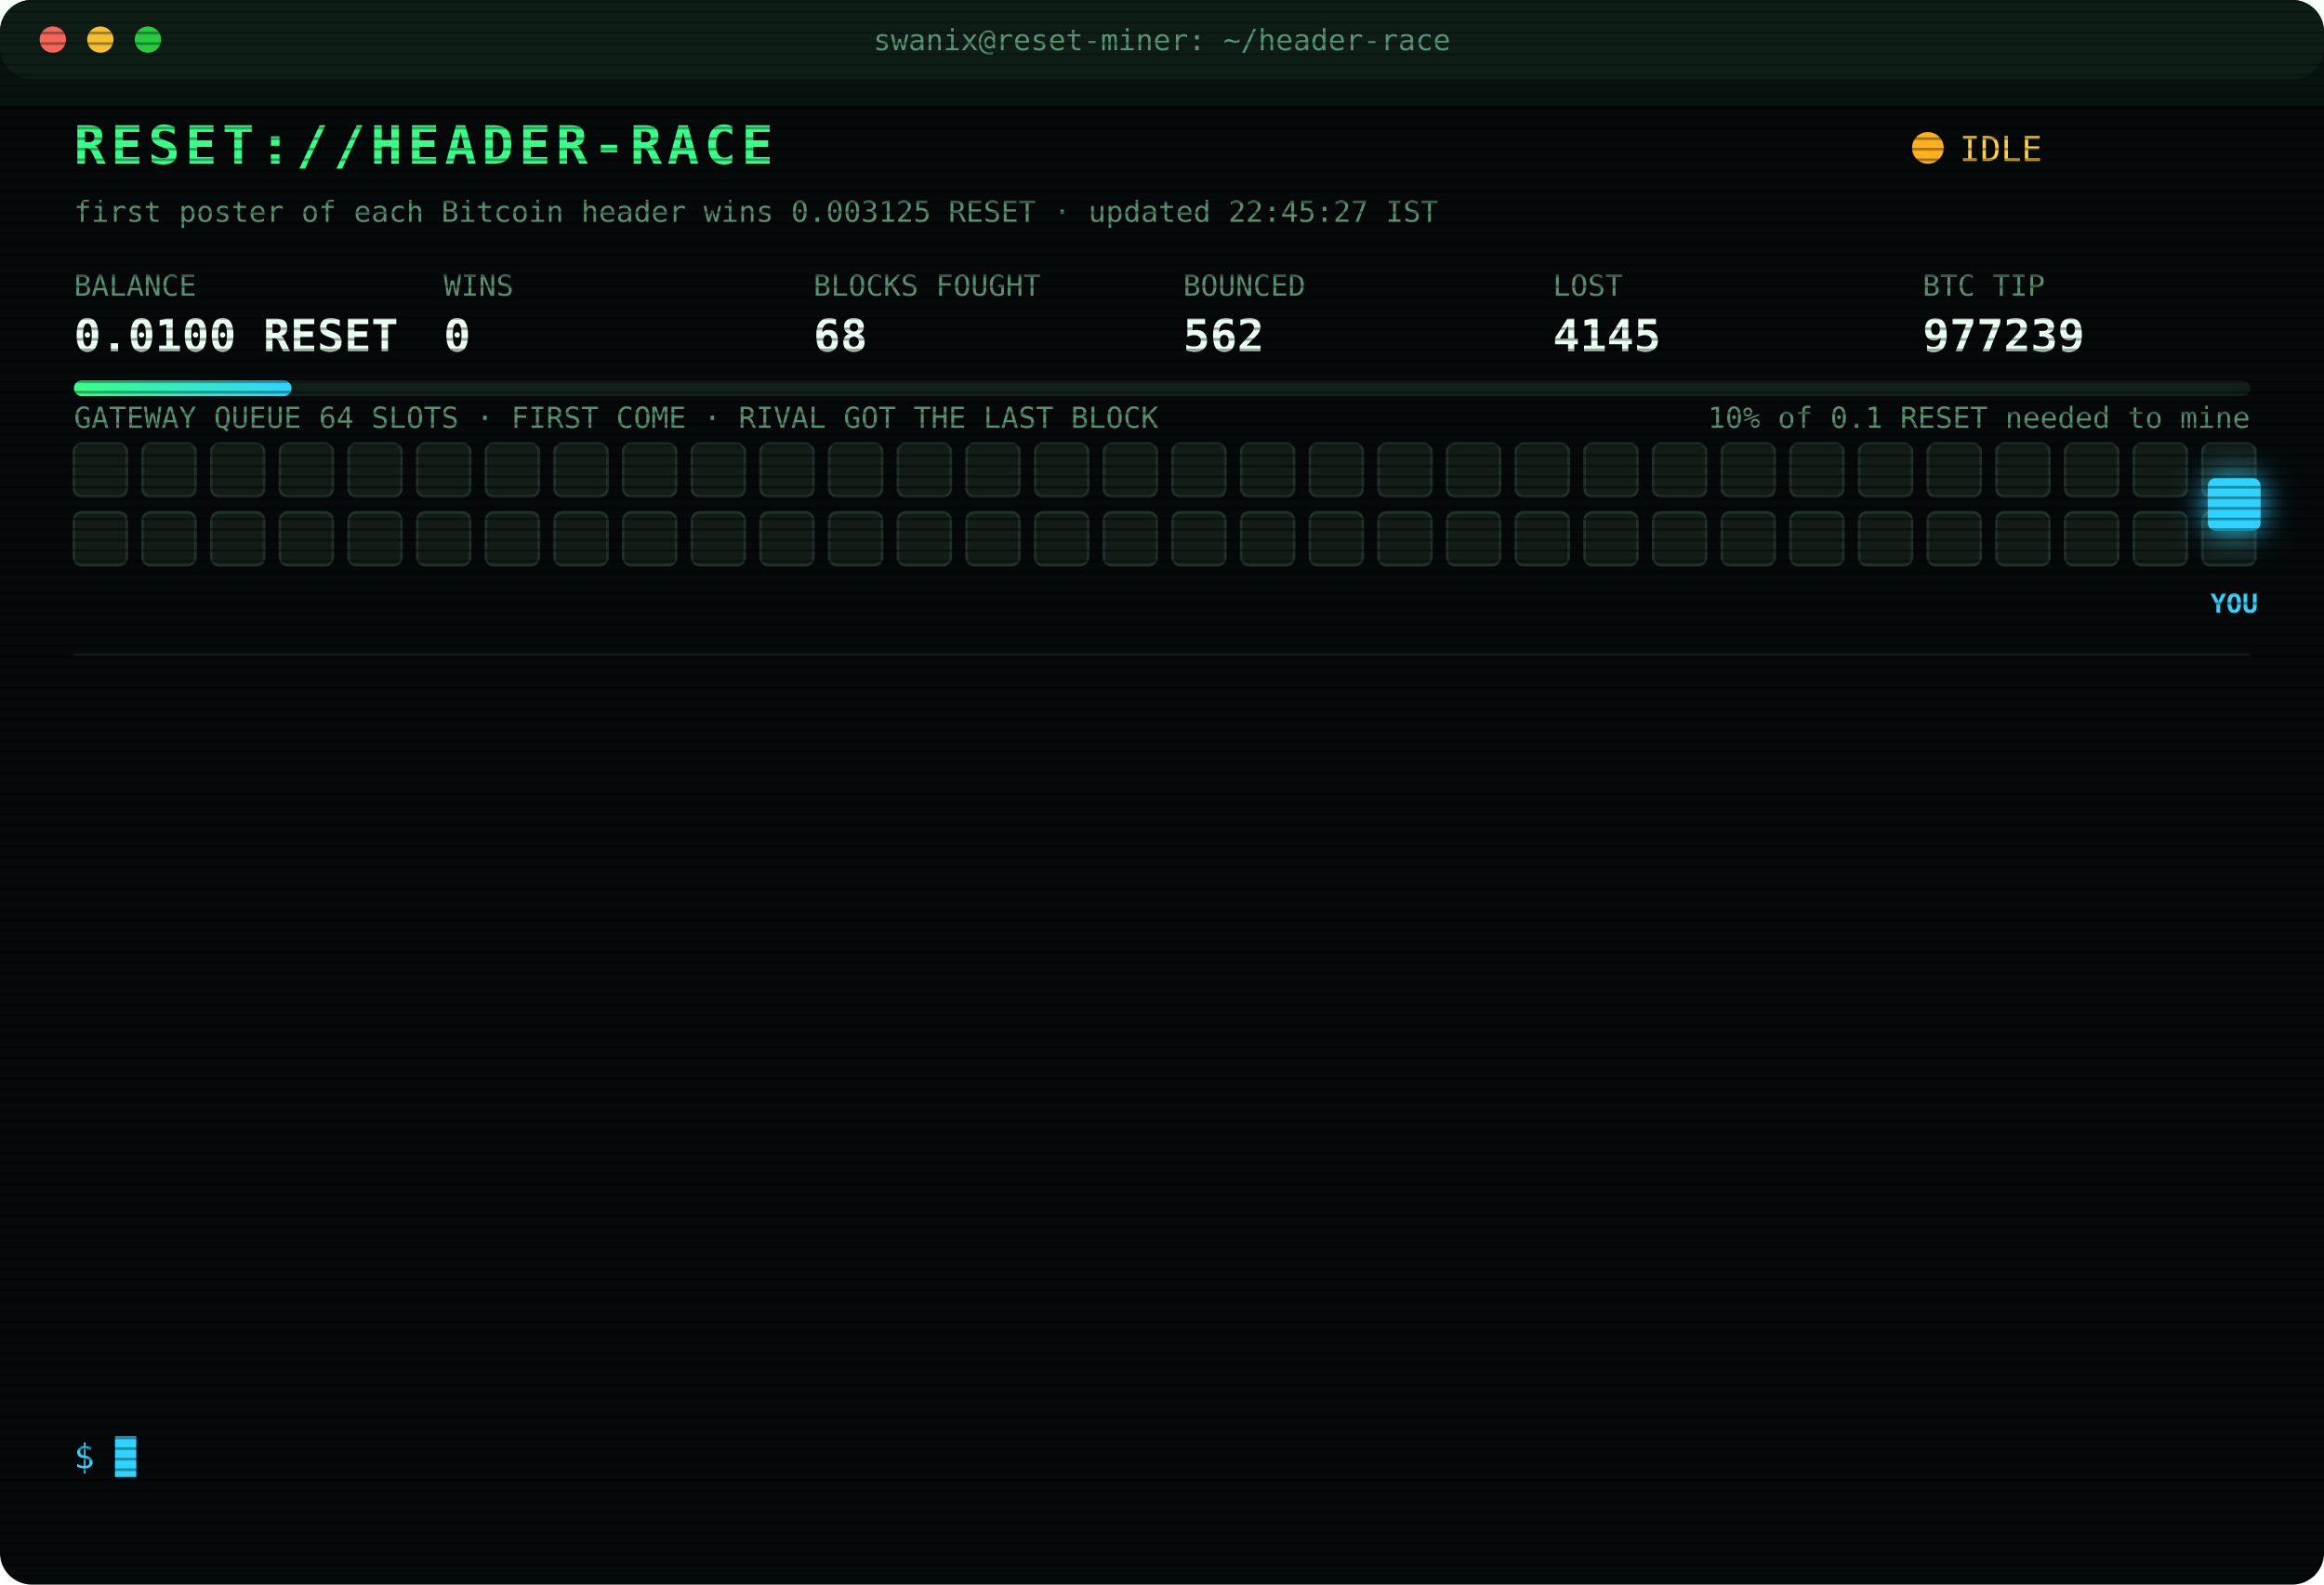
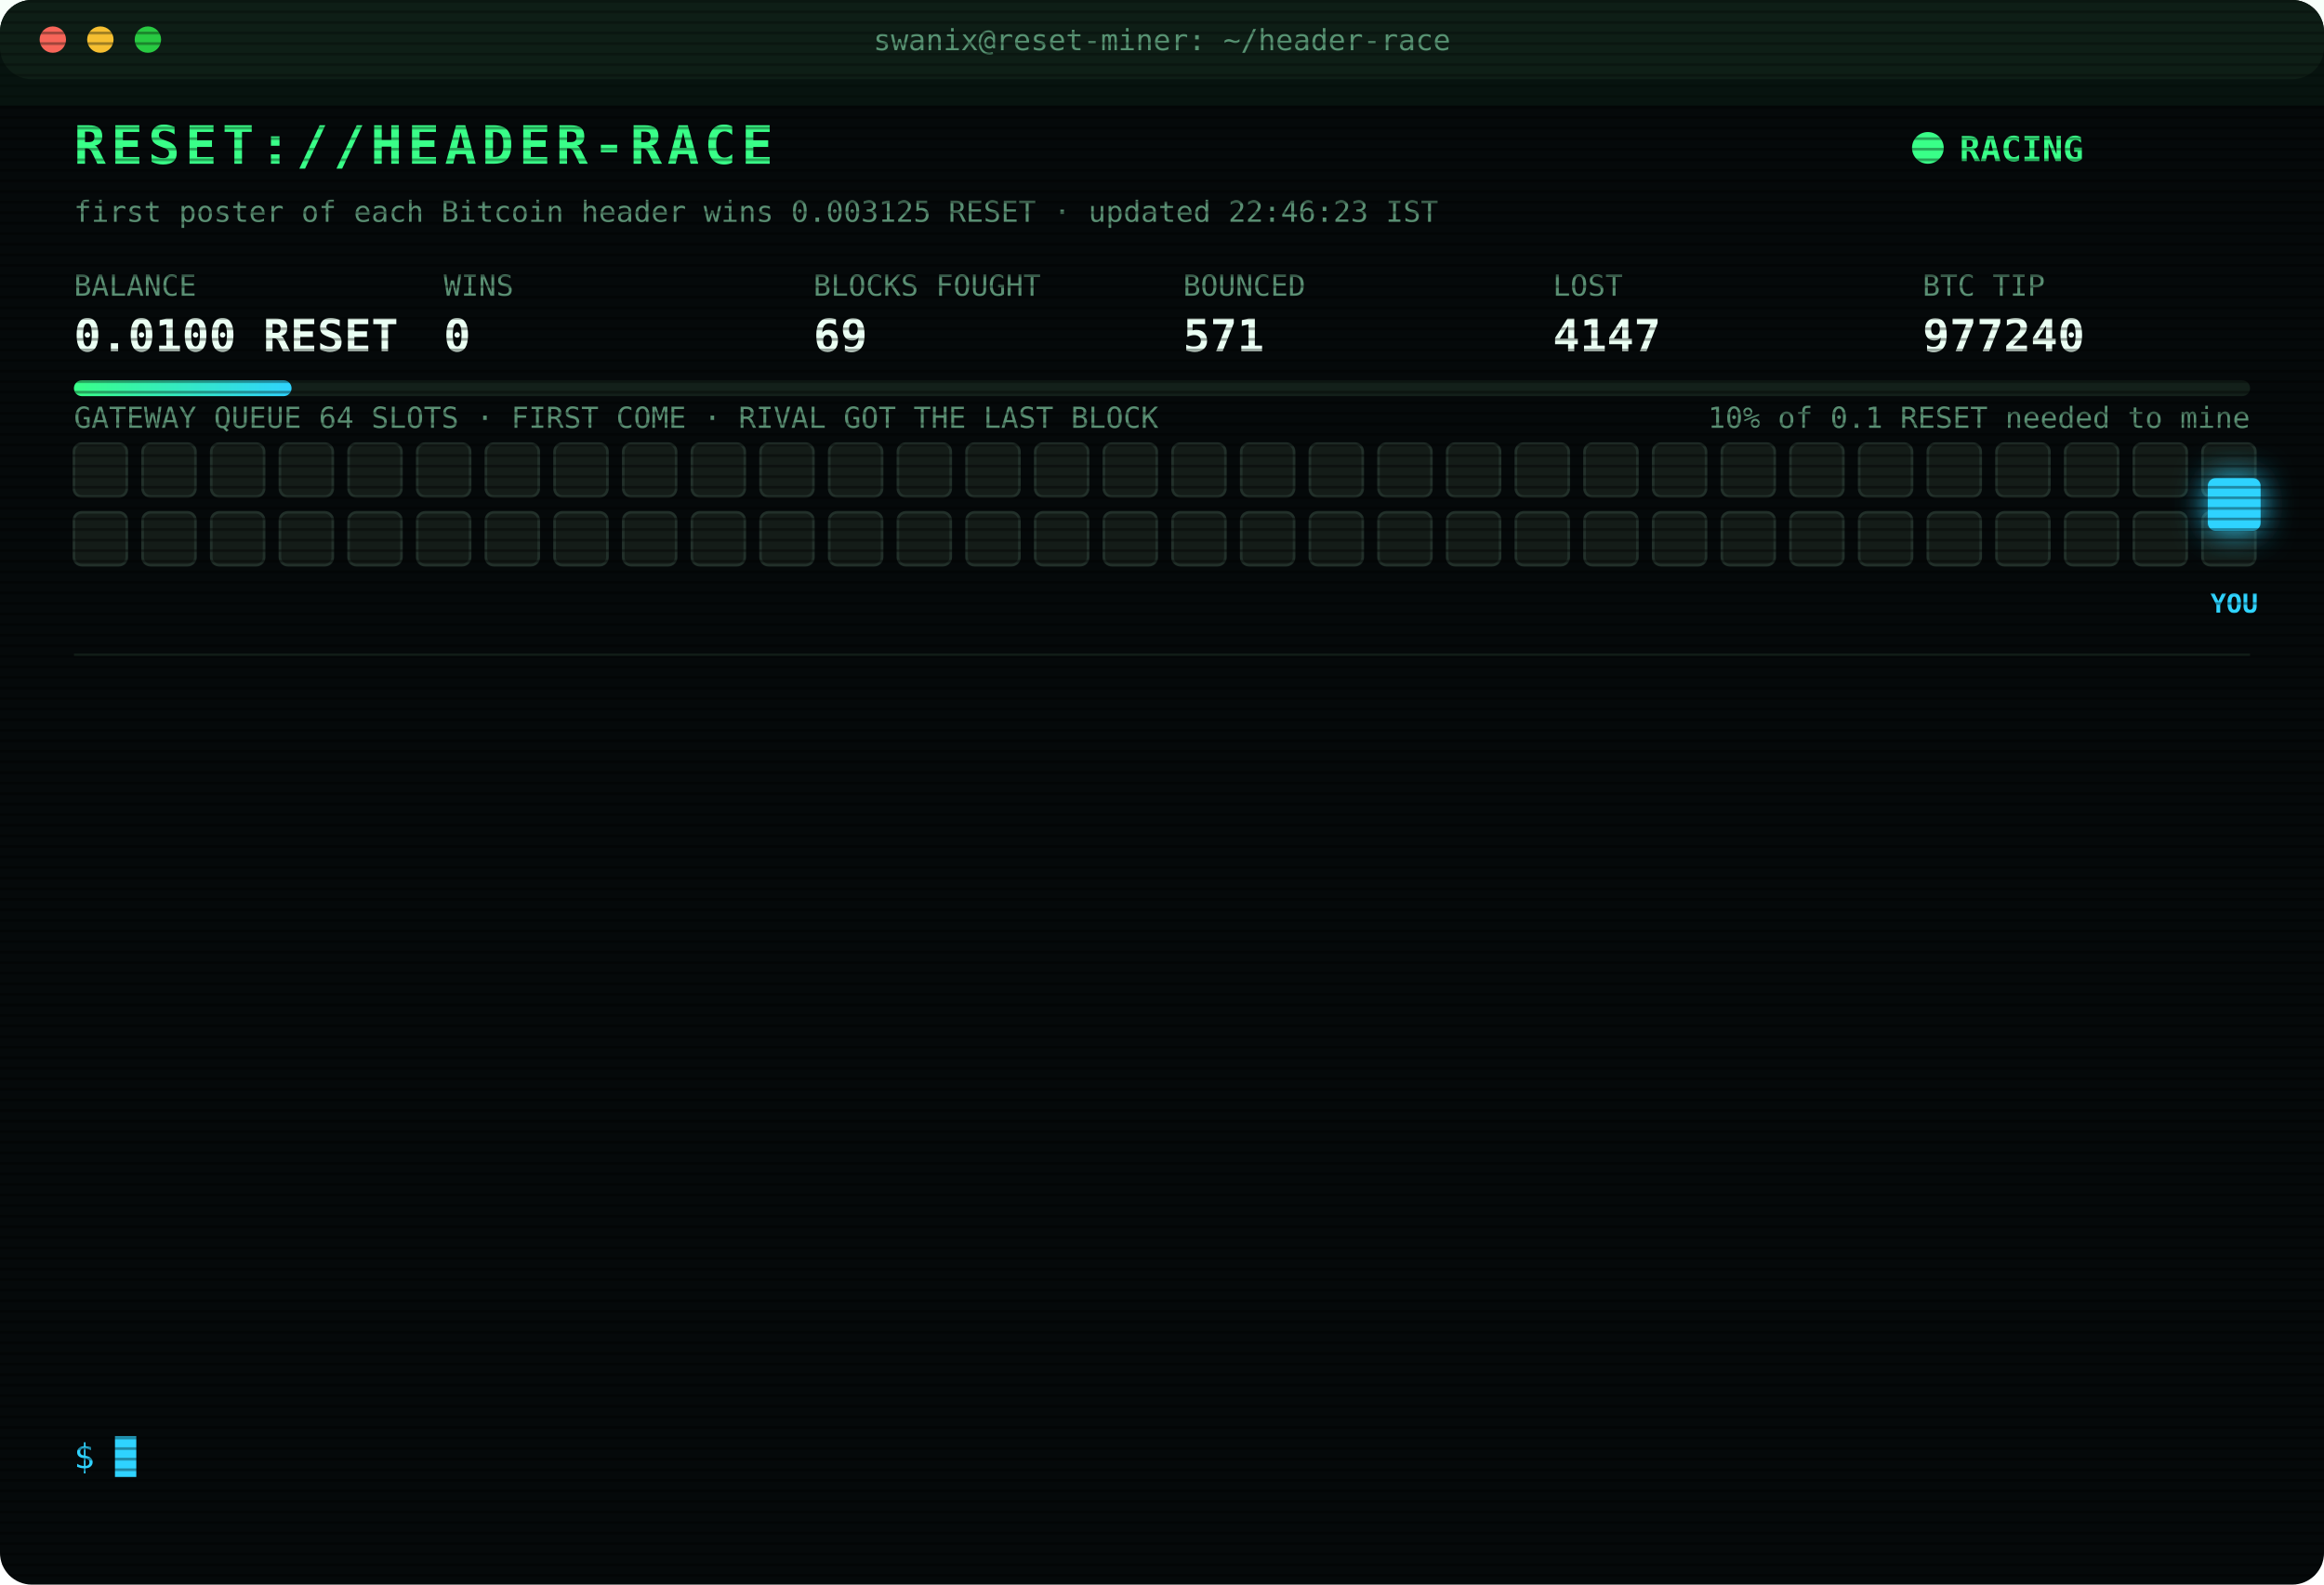
<svg xmlns="http://www.w3.org/2000/svg" width="880" height="600" viewBox="0 0 880 600" font-family="ui-monospace,SFMono-Regular,Menlo,Consolas,monospace">
  <style>
text{font-size:13px;fill:#7CFFB2}
.title{font-size:20px;font-weight:700;fill:#39FF88;letter-spacing:2px;animation:glitch 3s infinite steps(1)}
.sub{fill:#2fd3ff}.k{fill:#5a8f73;font-size:11px}.v{font-size:17px;font-weight:700;fill:#eafff3}
.ts{fill:#3f6b56}.boot{fill:#2fd3ff}.dim{fill:#5a8f73}.bad{fill:#ff4d6d}.warn{fill:#ffd23f}.mag{fill:#ff5cf0}.win{fill:#39FF88;font-weight:700}
.tag{font-size:10px;fill:#2fd3ff;font-weight:700}
.rival{fill:#26332c;stroke:#3c5a49;animation:jam 1.2s infinite alternate}
.idle{fill:#141c18;stroke:#22302a;animation:breathe 4s infinite}
.me{fill:#2fd3ff;filter:drop-shadow(0 0 6px #2fd3ff)}
.hover{animation:nudge 1.1s infinite ease-in-out}.bounce{animation:kick 1.4s infinite}
.ln{opacity:0;animation:in .4s forwards}
.cur{animation:blink 1s infinite steps(1)}
.scan{animation:scan 6s infinite linear}
.led{animation:blink 1.4s infinite}
@keyframes in{from{opacity:0;transform:translateX(-6px)}to{opacity:1;transform:none}}
@keyframes blink{50%{opacity:0}}
@keyframes jam{to{fill:#33463b}}
@keyframes breathe{50%{opacity:.4}}
@keyframes nudge{50%{transform:translateX(-10px)}}
@keyframes kick{0%,100%{transform:none}30%{transform:translateX(-14px)}55%{transform:translateX(10px) translateY(-6px)}}
@keyframes glitch{0%,92%{transform:none}93%{transform:translateX(2px);fill:#ff4d6d}95%{transform:translateX(-2px);fill:#2fd3ff}97%{transform:none}}
@keyframes scan{from{transform:translateY(-40px)}to{transform:translateY(600px)}}
</style>
  <defs>
    <pattern id="sl" width="4" height="4" patternUnits="userSpaceOnUse">
      <rect width="4" height="1" fill="#000" opacity=".35" />
    </pattern>
    <linearGradient id="bar">
      <stop offset="0" stop-color="#39FF88" />
      <stop offset="1" stop-color="#2fd3ff" />
    </linearGradient>
  </defs>
  <rect width="880" height="600" rx="12" fill="#05090a" />
  <rect width="880" height="30" rx="12" fill="#0d1512" />
  <circle cx="20" cy="15" r="5" fill="#ff5f57" />
  <circle cx="38" cy="15" r="5" fill="#febc2e" />
  <circle cx="56" cy="15" r="5" fill="#28c840" />
  <text x="440" y="19" text-anchor="middle" class="k">swanix@reset-miner: ~/header-race</text>
  <text x="28" y="62" class="title">RESET://HEADER-RACE</text>
-   <circle class="led" cx="730" cy="56" r="6" fill="#ffb020" />
-   <text x="742" y="61" class="warn">IDLE</text>
-   <text x="28" y="84" class="k">first poster of each Bitcoin header wins 0.003125 RESET · updated 22:45:27 IST</text>
+   <circle class="led" cx="730" cy="56" r="6" fill="#39FF88" />
+   <text x="742" y="61" class="win">RACING</text>
+   <text x="28" y="84" class="k">first poster of each Bitcoin header wins 0.003125 RESET · updated 22:46:23 IST</text>
  <text x="28" y="112" class="k">BALANCE</text>
  <text x="28" y="133" class="v">0.0100 RESET</text>
  <text x="168" y="112" class="k">WINS</text>
  <text x="168" y="133" class="v">0</text>
  <text x="308" y="112" class="k">BLOCKS FOUGHT</text>
-   <text x="308" y="133" class="v">68</text>
+   <text x="308" y="133" class="v">69</text>
  <text x="448" y="112" class="k">BOUNCED</text>
-   <text x="448" y="133" class="v">562</text>
+   <text x="448" y="133" class="v">571</text>
  <text x="588" y="112" class="k">LOST</text>
-   <text x="588" y="133" class="v">4145</text>
+   <text x="588" y="133" class="v">4147</text>
  <text x="728" y="112" class="k">BTC TIP</text>
-   <text x="728" y="133" class="v">977239</text>
+   <text x="728" y="133" class="v">977240</text>
  <rect x="28" y="144" width="824" height="6" rx="3" fill="#13201a" />
  <rect x="28" y="144" width="82.4" height="6" rx="3" fill="url(#bar)" />
  <text x="852" y="162" text-anchor="end" class="k">10% of 0.1 RESET needed to mine</text>
  <text x="28" y="162" class="k">GATEWAY QUEUE 64 SLOTS · FIRST COME · RIVAL GOT THE LAST BLOCK</text>
  <rect class="idle" x="28" y="168" width="20" height="20" rx="3" style="animation-delay:0.00s" />
  <rect class="idle" x="54" y="168" width="20" height="20" rx="3" style="animation-delay:0.05s" />
  <rect class="idle" x="80" y="168" width="20" height="20" rx="3" style="animation-delay:0.10s" />
  <rect class="idle" x="106" y="168" width="20" height="20" rx="3" style="animation-delay:0.15s" />
  <rect class="idle" x="132" y="168" width="20" height="20" rx="3" style="animation-delay:0.20s" />
  <rect class="idle" x="158" y="168" width="20" height="20" rx="3" style="animation-delay:0.25s" />
  <rect class="idle" x="184" y="168" width="20" height="20" rx="3" style="animation-delay:0.30s" />
  <rect class="idle" x="210" y="168" width="20" height="20" rx="3" style="animation-delay:0.35s" />
  <rect class="idle" x="236" y="168" width="20" height="20" rx="3" style="animation-delay:0.40s" />
  <rect class="idle" x="262" y="168" width="20" height="20" rx="3" style="animation-delay:0.45s" />
  <rect class="idle" x="288" y="168" width="20" height="20" rx="3" style="animation-delay:0.50s" />
  <rect class="idle" x="314" y="168" width="20" height="20" rx="3" style="animation-delay:0.55s" />
  <rect class="idle" x="340" y="168" width="20" height="20" rx="3" style="animation-delay:0.60s" />
  <rect class="idle" x="366" y="168" width="20" height="20" rx="3" style="animation-delay:0.65s" />
  <rect class="idle" x="392" y="168" width="20" height="20" rx="3" style="animation-delay:0.70s" />
  <rect class="idle" x="418" y="168" width="20" height="20" rx="3" style="animation-delay:0.75s" />
  <rect class="idle" x="444" y="168" width="20" height="20" rx="3" style="animation-delay:0.80s" />
  <rect class="idle" x="470" y="168" width="20" height="20" rx="3" style="animation-delay:0.85s" />
  <rect class="idle" x="496" y="168" width="20" height="20" rx="3" style="animation-delay:0.90s" />
  <rect class="idle" x="522" y="168" width="20" height="20" rx="3" style="animation-delay:0.95s" />
  <rect class="idle" x="548" y="168" width="20" height="20" rx="3" style="animation-delay:1.00s" />
  <rect class="idle" x="574" y="168" width="20" height="20" rx="3" style="animation-delay:1.05s" />
  <rect class="idle" x="600" y="168" width="20" height="20" rx="3" style="animation-delay:1.10s" />
  <rect class="idle" x="626" y="168" width="20" height="20" rx="3" style="animation-delay:1.15s" />
  <rect class="idle" x="652" y="168" width="20" height="20" rx="3" style="animation-delay:1.20s" />
  <rect class="idle" x="678" y="168" width="20" height="20" rx="3" style="animation-delay:1.25s" />
  <rect class="idle" x="704" y="168" width="20" height="20" rx="3" style="animation-delay:1.30s" />
  <rect class="idle" x="730" y="168" width="20" height="20" rx="3" style="animation-delay:1.35s" />
  <rect class="idle" x="756" y="168" width="20" height="20" rx="3" style="animation-delay:1.40s" />
  <rect class="idle" x="782" y="168" width="20" height="20" rx="3" style="animation-delay:1.45s" />
  <rect class="idle" x="808" y="168" width="20" height="20" rx="3" style="animation-delay:1.50s" />
  <rect class="idle" x="834" y="168" width="20" height="20" rx="3" style="animation-delay:1.55s" />
  <rect class="idle" x="28" y="194" width="20" height="20" rx="3" style="animation-delay:1.60s" />
  <rect class="idle" x="54" y="194" width="20" height="20" rx="3" style="animation-delay:1.65s" />
  <rect class="idle" x="80" y="194" width="20" height="20" rx="3" style="animation-delay:1.70s" />
  <rect class="idle" x="106" y="194" width="20" height="20" rx="3" style="animation-delay:1.75s" />
  <rect class="idle" x="132" y="194" width="20" height="20" rx="3" style="animation-delay:1.80s" />
  <rect class="idle" x="158" y="194" width="20" height="20" rx="3" style="animation-delay:1.85s" />
  <rect class="idle" x="184" y="194" width="20" height="20" rx="3" style="animation-delay:1.90s" />
  <rect class="idle" x="210" y="194" width="20" height="20" rx="3" style="animation-delay:1.95s" />
  <rect class="idle" x="236" y="194" width="20" height="20" rx="3" style="animation-delay:2.00s" />
  <rect class="idle" x="262" y="194" width="20" height="20" rx="3" style="animation-delay:2.05s" />
  <rect class="idle" x="288" y="194" width="20" height="20" rx="3" style="animation-delay:2.10s" />
  <rect class="idle" x="314" y="194" width="20" height="20" rx="3" style="animation-delay:2.15s" />
  <rect class="idle" x="340" y="194" width="20" height="20" rx="3" style="animation-delay:2.20s" />
  <rect class="idle" x="366" y="194" width="20" height="20" rx="3" style="animation-delay:2.25s" />
  <rect class="idle" x="392" y="194" width="20" height="20" rx="3" style="animation-delay:2.30s" />
  <rect class="idle" x="418" y="194" width="20" height="20" rx="3" style="animation-delay:2.35s" />
  <rect class="idle" x="444" y="194" width="20" height="20" rx="3" style="animation-delay:2.40s" />
  <rect class="idle" x="470" y="194" width="20" height="20" rx="3" style="animation-delay:2.45s" />
  <rect class="idle" x="496" y="194" width="20" height="20" rx="3" style="animation-delay:2.50s" />
  <rect class="idle" x="522" y="194" width="20" height="20" rx="3" style="animation-delay:2.55s" />
  <rect class="idle" x="548" y="194" width="20" height="20" rx="3" style="animation-delay:2.60s" />
  <rect class="idle" x="574" y="194" width="20" height="20" rx="3" style="animation-delay:2.65s" />
  <rect class="idle" x="600" y="194" width="20" height="20" rx="3" style="animation-delay:2.70s" />
  <rect class="idle" x="626" y="194" width="20" height="20" rx="3" style="animation-delay:2.75s" />
  <rect class="idle" x="652" y="194" width="20" height="20" rx="3" style="animation-delay:2.80s" />
  <rect class="idle" x="678" y="194" width="20" height="20" rx="3" style="animation-delay:2.85s" />
  <rect class="idle" x="704" y="194" width="20" height="20" rx="3" style="animation-delay:2.90s" />
  <rect class="idle" x="730" y="194" width="20" height="20" rx="3" style="animation-delay:2.95s" />
  <rect class="idle" x="756" y="194" width="20" height="20" rx="3" style="animation-delay:3.00s" />
  <rect class="idle" x="782" y="194" width="20" height="20" rx="3" style="animation-delay:3.05s" />
  <rect class="idle" x="808" y="194" width="20" height="20" rx="3" style="animation-delay:3.10s" />
  <rect class="idle" x="834" y="194" width="20" height="20" rx="3" style="animation-delay:3.15s" />
  <g class="hover">
    <rect class="me" x="836" y="181" width="20" height="20" rx="3" />
    <text class="tag" x="846" y="232" text-anchor="middle">YOU</text>
  </g>
  <line x1="28" x2="852" y1="248" y2="248" stroke="#13201a" />
  <g class="ln" style="animation-delay:0.40s">
-     <text x="28" y="270" class="ts">20:38:20</text>
-     <text x="104" y="270" class="bad">[LOST] #977227 taken by a rival miner</text>
+     <text x="28" y="270" class="ts">22:15:48</text>
+     <text x="104" y="270" class="bad">[LOST] #977237 taken by a rival miner</text>
  </g>
  <g class="ln" style="animation-delay:0.65s">
-     <text x="28" y="292" class="ts">20:46:10</text>
-     <text x="104" y="292" class="bad">[LOST] #977228 taken by a rival miner</text>
+     <text x="28" y="292" class="ts">22:20:05</text>
+     <text x="104" y="292" class="bad">[LOST] #977238 taken by a rival miner</text>
  </g>
  <g class="ln" style="animation-delay:0.90s">
-     <text x="28" y="314" class="ts">20:48:14</text>
-     <text x="104" y="314" class="bad">[LOST] #977229 taken by a rival miner</text>
+     <text x="28" y="314" class="ts">22:45:21</text>
+     <text x="104" y="314" class="bad">[LOST] #977239 taken by a rival miner</text>
  </g>
  <g class="ln" style="animation-delay:1.15s">
-     <text x="28" y="336" class="ts">21:02:20</text>
-     <text x="104" y="336" class="bad">[LOST] #977230 taken by a rival miner</text>
+     <text x="28" y="336" class="ts">22:46:09</text>
+     <text x="104" y="336" class="warn">[QUEUE FULL] #977240 bounced 64/64 · retry 1.7s · 1414ms</text>
  </g>
  <g class="ln" style="animation-delay:1.40s">
-     <text x="28" y="358" class="ts">21:14:52</text>
-     <text x="104" y="358" class="bad">[LOST] #977231 taken by a rival miner</text>
+     <text x="28" y="358" class="ts">22:46:14</text>
+     <text x="104" y="358" class="warn">[QUEUE FULL] #977240 bounced 64/64 · retry 1.7s · 5802ms</text>
  </g>
  <g class="ln" style="animation-delay:1.65s">
-     <text x="28" y="380" class="ts">21:15:12</text>
-     <text x="104" y="380" class="bad">[LOST] #977232 taken by a rival miner</text>
+     <text x="28" y="380" class="ts">22:46:15</text>
+     <text x="104" y="380" class="warn">[QUEUE FULL] #977240 bounced 64/64 · retry 1.7s · 5802ms</text>
  </g>
  <g class="ln" style="animation-delay:1.90s">
-     <text x="28" y="402" class="ts">21:25:28</text>
-     <text x="104" y="402" class="bad">[LOST] #977233 taken by a rival miner</text>
+     <text x="28" y="402" class="ts">22:46:16</text>
+     <text x="104" y="402" class="warn">[QUEUE FULL] #977240 bounced 64/64 · retry 1.7s · 3771ms</text>
  </g>
  <g class="ln" style="animation-delay:2.15s">
-     <text x="28" y="424" class="ts">21:57:43</text>
-     <text x="104" y="424" class="bad">[LOST] #977234 taken by a rival miner</text>
+     <text x="28" y="424" class="ts">22:46:16</text>
+     <text x="104" y="424" class="warn">[QUEUE FULL] #977240 bounced 64/64 · retry 1.7s · 4871ms</text>
  </g>
  <g class="ln" style="animation-delay:2.40s">
-     <text x="28" y="446" class="ts">21:58:02</text>
-     <text x="104" y="446" class="bad">[LOST] #977235 taken by a rival miner</text>
+     <text x="28" y="446" class="ts">22:46:16</text>
+     <text x="104" y="446" class="warn">[QUEUE FULL] #977240 bounced 64/64 · retry 1.7s · 1596ms</text>
  </g>
  <g class="ln" style="animation-delay:2.65s">
-     <text x="28" y="468" class="ts">22:12:43</text>
-     <text x="104" y="468" class="bad">[LOST] #977236 taken by a rival miner</text>
+     <text x="28" y="468" class="ts">22:46:16</text>
+     <text x="104" y="468" class="warn">[QUEUE FULL] #977240 bounced 64/64 · retry 1.7s · 606ms</text>
  </g>
  <g class="ln" style="animation-delay:2.90s">
-     <text x="28" y="490" class="ts">22:15:48</text>
-     <text x="104" y="490" class="bad">[LOST] #977237 taken by a rival miner</text>
+     <text x="28" y="490" class="ts">22:46:18</text>
+     <text x="104" y="490" class="warn">[QUEUE FULL] #977240 bounced 64/64 · retry 1.7s · 1231ms</text>
  </g>
  <g class="ln" style="animation-delay:3.15s">
-     <text x="28" y="512" class="ts">22:20:05</text>
-     <text x="104" y="512" class="bad">[LOST] #977238 taken by a rival miner</text>
+     <text x="28" y="512" class="ts">22:46:18</text>
+     <text x="104" y="512" class="warn">[QUEUE FULL] #977240 bounced 64/64 · retry 1.7s · 596ms</text>
  </g>
  <g class="ln" style="animation-delay:3.40s">
-     <text x="28" y="534" class="ts">22:45:21</text>
-     <text x="104" y="534" class="bad">[LOST] #977239 taken by a rival miner</text>
+     <text x="28" y="534" class="ts">22:46:23</text>
+     <text x="104" y="534" class="bad">[LOST] #977240 taken by a rival miner</text>
  </g>
  <text x="28" y="556" class="sub">$ <tspan class="cur">█</tspan>
  </text>
  <rect width="880" height="600" rx="12" fill="url(#sl)" pointer-events="none" />
  <rect class="scan" width="880" height="40" fill="#39FF88" opacity=".04" />
</svg>
